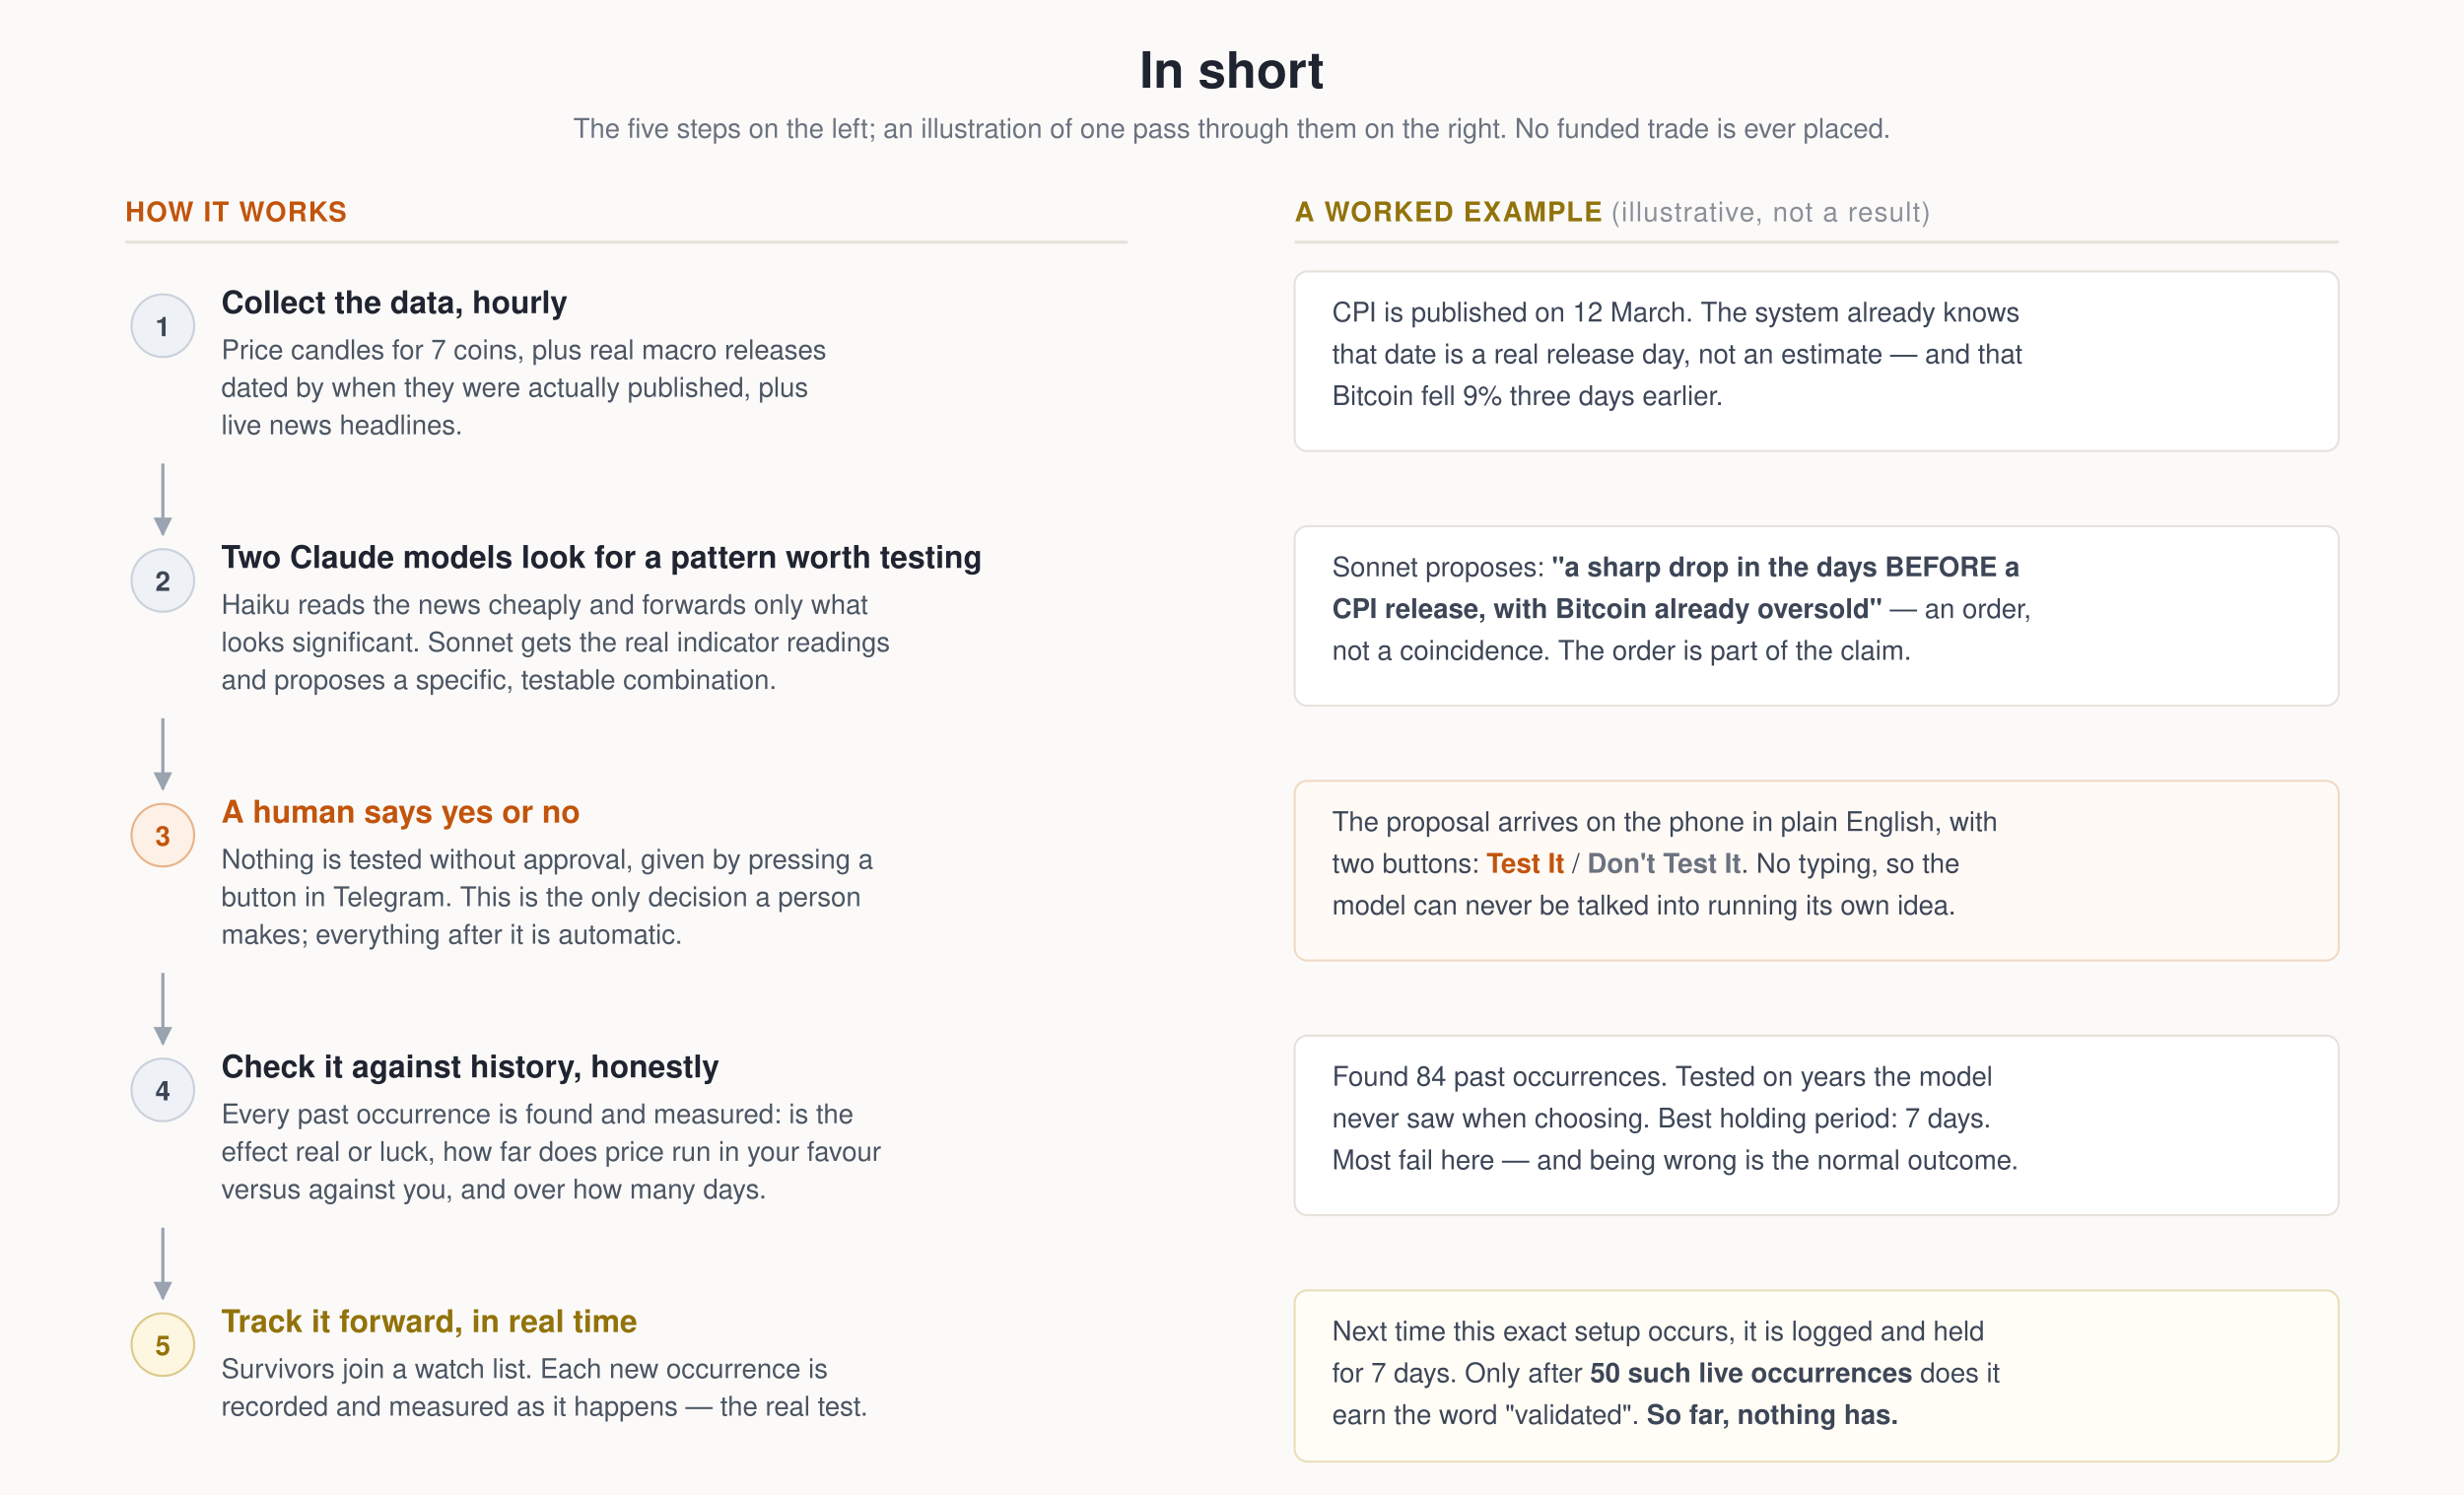
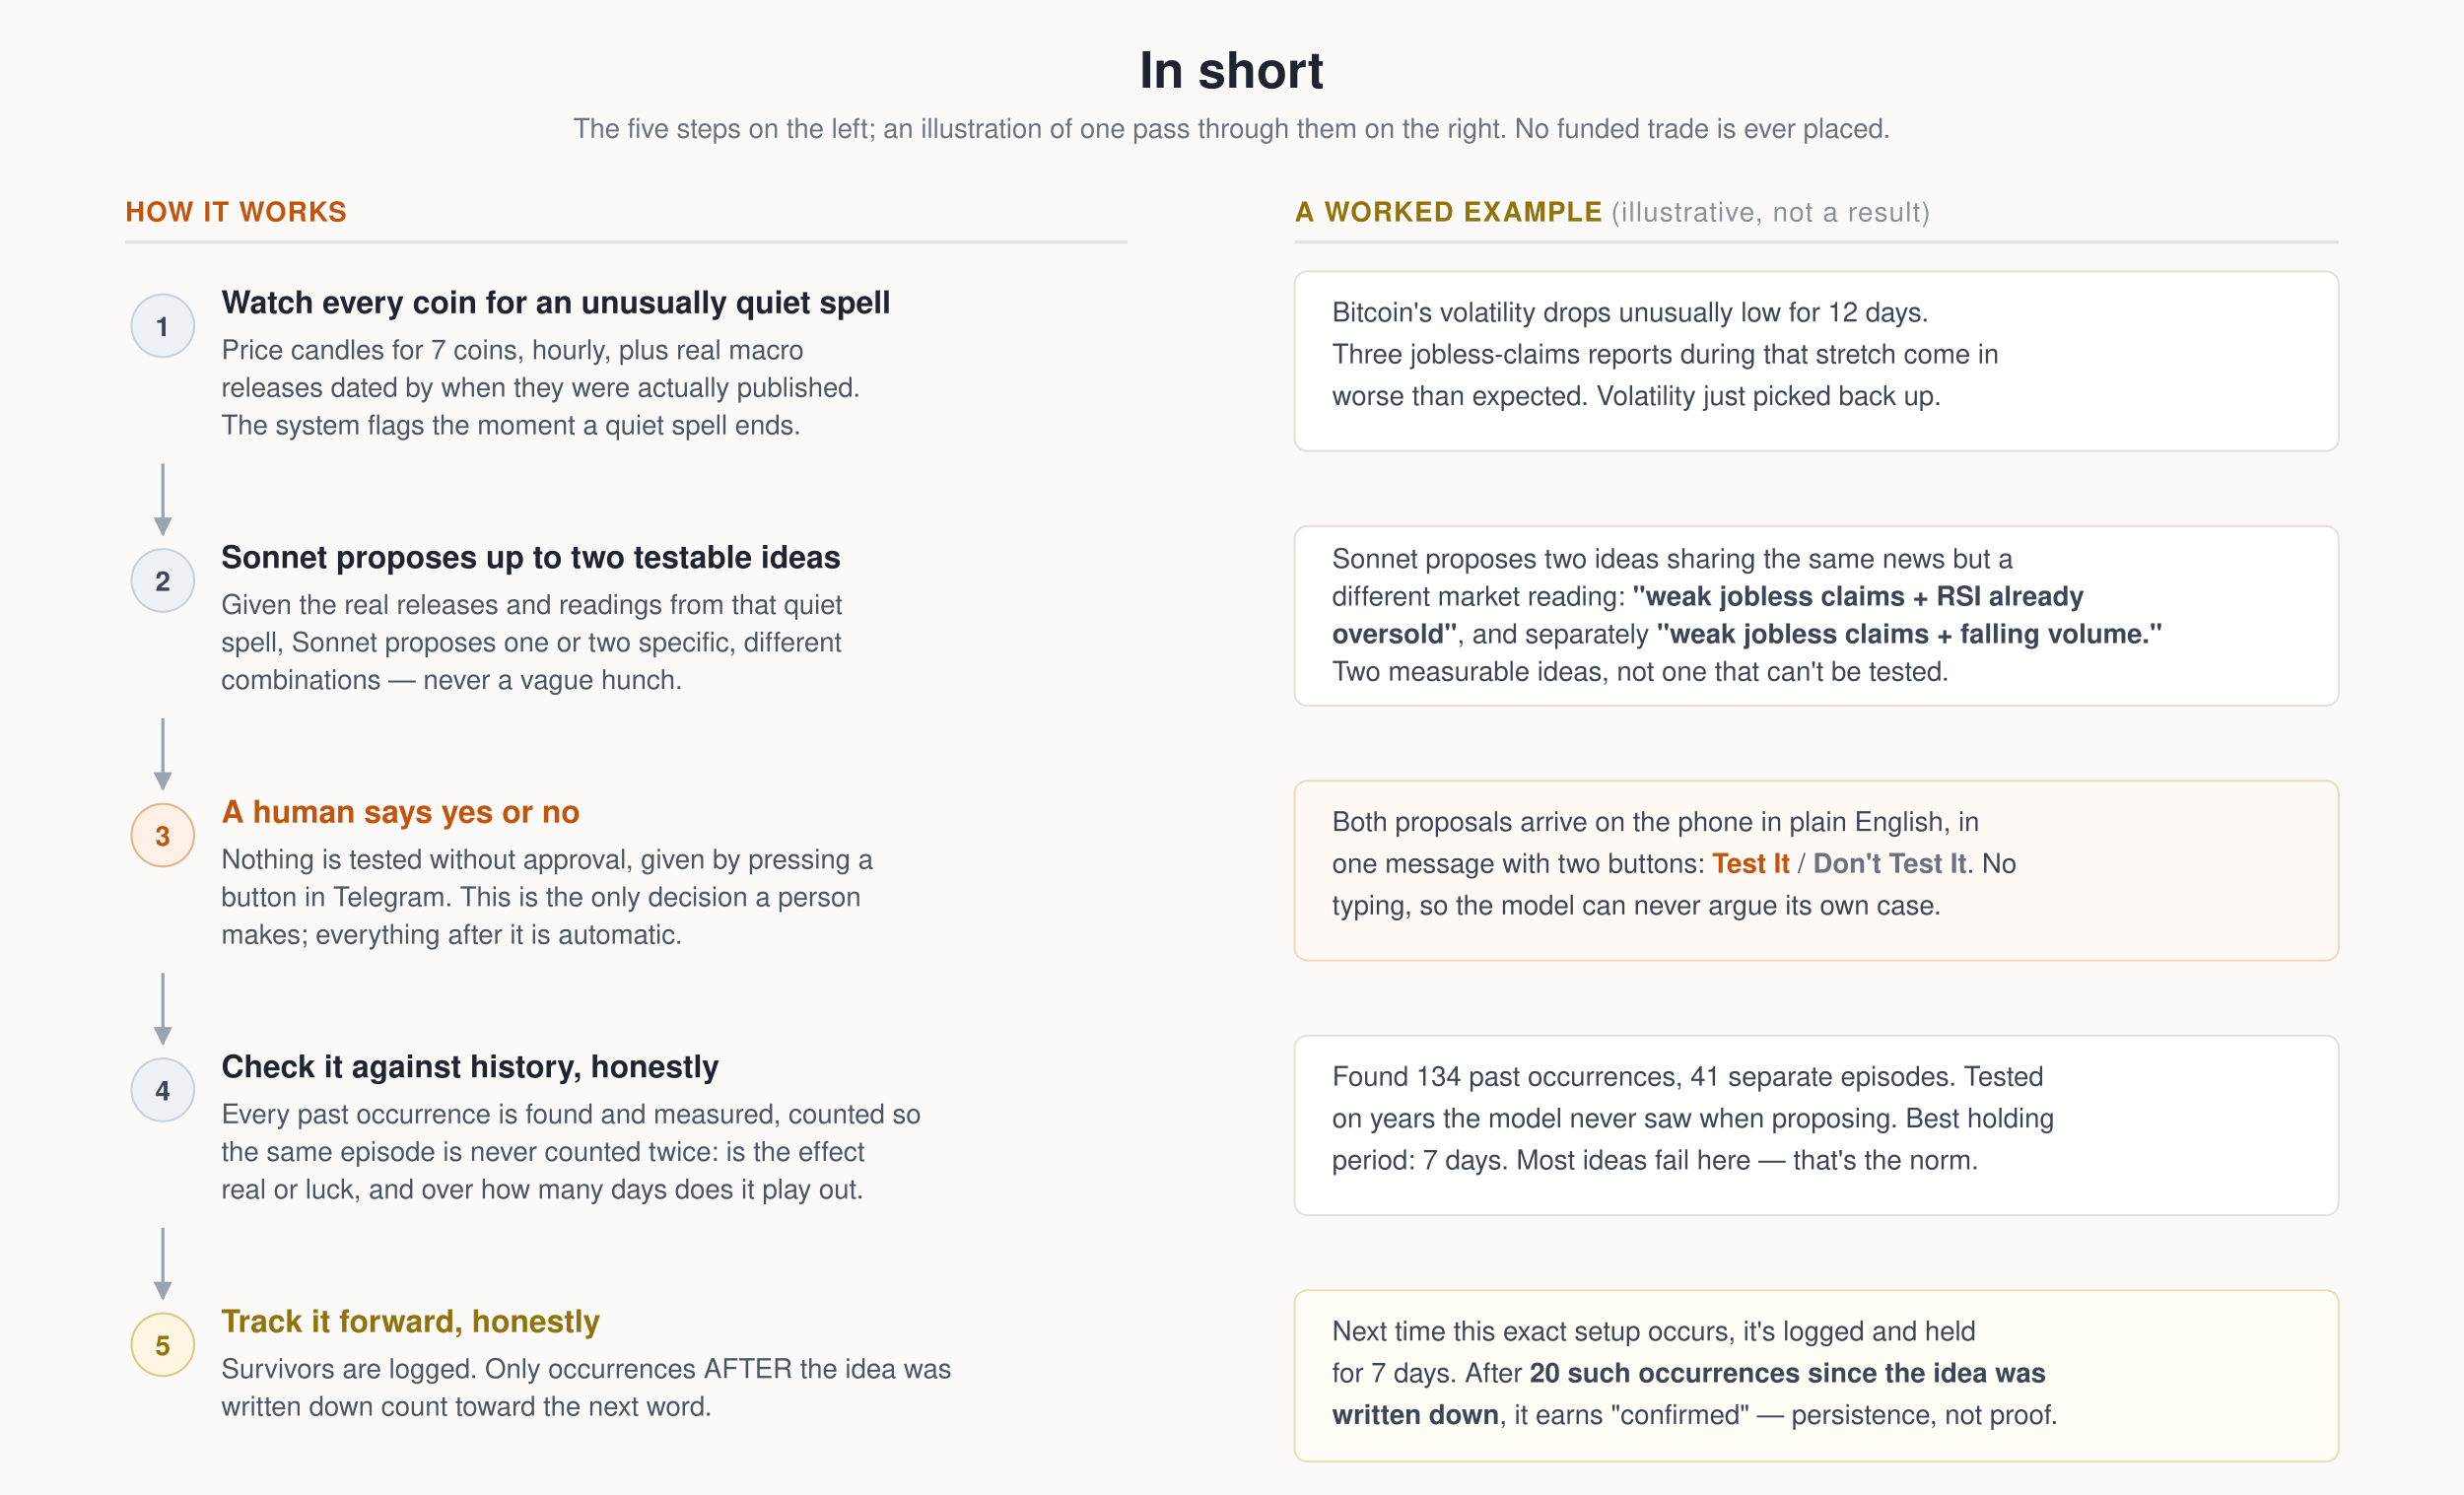
<svg xmlns="http://www.w3.org/2000/svg" viewBox="0 0 1180 716" font-family="-apple-system, BlinkMacSystemFont, 'Segoe UI', Helvetica, Arial, sans-serif">
  <defs>
    <marker id="sArrow" viewBox="0 0 10 10" refX="9" refY="5" markerWidth="6" markerHeight="6" orient="auto-start-reverse">
      <path d="M0,0 L10,5 L0,10 z" fill="#9aa3b0" />
    </marker>
  </defs>
  <rect x="0" y="0" width="1180" height="716" fill="#fbfaf8" />
  <text x="590" y="42" text-anchor="middle" font-size="24" font-weight="700" fill="#1f2430">In short</text>
  <text x="590" y="66" text-anchor="middle" font-size="13" fill="#6b7280">The five steps on the left; an illustration of one pass through them on the right. No funded trade is ever placed.</text>
  <text x="60" y="106" font-size="13" font-weight="700" fill="#c2540c" letter-spacing="0.6">HOW IT WORKS</text>
  <text x="620" y="106" font-size="13" font-weight="700" fill="#92720a" letter-spacing="0.6">A WORKED EXAMPLE <tspan font-weight="400" fill="#8a8f98">(illustrative, not a result)</tspan>
  </text>
  <line x1="60" y1="116" x2="540" y2="116" stroke="#e6e2db" stroke-width="1.5" />
  <line x1="620" y1="116" x2="1120" y2="116" stroke="#e6e2db" stroke-width="1.5" />
  <circle cx="78" cy="156" r="15" fill="#eef1f5" stroke="#c9d1dc" />
  <text x="78" y="161" text-anchor="middle" font-size="13" font-weight="700" fill="#3d4657">1</text>
-   <text x="106" y="150" font-size="15" font-weight="600" fill="#1f2430">Collect the data, hourly</text>
-   <text x="106" y="172" font-size="13" fill="#4b5563">Price candles for 7 coins, plus real macro releases</text>
-   <text x="106" y="190" font-size="13" fill="#4b5563">dated by when they were actually published, plus</text>
-   <text x="106" y="208" font-size="13" fill="#4b5563">live news headlines.</text>
+   <text x="106" y="150" font-size="15" font-weight="600" fill="#1f2430">Watch every coin for an unusually quiet spell</text>
+   <text x="106" y="172" font-size="13" fill="#4b5563">Price candles for 7 coins, hourly, plus real macro</text>
+   <text x="106" y="190" font-size="13" fill="#4b5563">releases dated by when they were actually published.</text>
+   <text x="106" y="208" font-size="13" fill="#4b5563">The system flags the moment a quiet spell ends.</text>
  <rect x="620" y="130" width="500" height="86" rx="6" fill="#ffffff" stroke="#e6e2db" />
-   <text x="638" y="154" font-size="13" fill="#3d4657">CPI is published on 12 March. The system already knows</text>
-   <text x="638" y="174" font-size="13" fill="#3d4657">that date is a real release day, not an estimate — and that</text>
-   <text x="638" y="194" font-size="13" fill="#3d4657">Bitcoin fell 9% three days earlier.</text>
+   <text x="638" y="154" font-size="13" fill="#3d4657">Bitcoin's volatility drops unusually low for 12 days.</text>
+   <text x="638" y="174" font-size="13" fill="#3d4657">Three jobless-claims reports during that stretch come in</text>
+   <text x="638" y="194" font-size="13" fill="#3d4657">worse than expected. Volatility just picked back up.</text>
  <line x1="78" y1="222" x2="78" y2="256" stroke="#9aa3b0" stroke-width="1.5" marker-end="url(#sArrow)" />
  <circle cx="78" cy="278" r="15" fill="#eef1f5" stroke="#c9d1dc" />
  <text x="78" y="283" text-anchor="middle" font-size="13" font-weight="700" fill="#3d4657">2</text>
-   <text x="106" y="272" font-size="15" font-weight="600" fill="#1f2430">Two Claude models look for a pattern worth testing</text>
-   <text x="106" y="294" font-size="13" fill="#4b5563">Haiku reads the news cheaply and forwards only what</text>
-   <text x="106" y="312" font-size="13" fill="#4b5563">looks significant. Sonnet gets the real indicator readings</text>
-   <text x="106" y="330" font-size="13" fill="#4b5563">and proposes a specific, testable combination.</text>
+   <text x="106" y="272" font-size="15" font-weight="600" fill="#1f2430">Sonnet proposes up to two testable ideas</text>
+   <text x="106" y="294" font-size="13" fill="#4b5563">Given the real releases and readings from that quiet</text>
+   <text x="106" y="312" font-size="13" fill="#4b5563">spell, Sonnet proposes one or two specific, different</text>
+   <text x="106" y="330" font-size="13" fill="#4b5563">combinations — never a vague hunch.</text>
  <rect x="620" y="252" width="500" height="86" rx="6" fill="#ffffff" stroke="#e6e2db" />
-   <text x="638" y="276" font-size="13" fill="#3d4657">Sonnet proposes: <tspan font-weight="600">"a sharp drop in the days BEFORE a</tspan>
+   <text x="638" y="272" font-size="13" fill="#3d4657">Sonnet proposes two ideas sharing the same news but a</text>
+   <text x="638" y="290" font-size="13" fill="#3d4657">different market reading: <tspan font-weight="600">"weak jobless claims + RSI already</tspan>
  </text>
-   <text x="638" y="296" font-size="13" fill="#3d4657">
-     <tspan font-weight="600">CPI release, with Bitcoin already oversold"</tspan> — an order,</text>
-   <text x="638" y="316" font-size="13" fill="#3d4657">not a coincidence. The order is part of the claim.</text>
+   <text x="638" y="308" font-size="13" fill="#3d4657">
+     <tspan font-weight="600">oversold"</tspan>, and separately <tspan font-weight="600">"weak jobless claims + falling volume."</tspan>
+   </text>
+   <text x="638" y="326" font-size="13" fill="#3d4657">Two measurable ideas, not one that can't be tested.</text>
  <line x1="78" y1="344" x2="78" y2="378" stroke="#9aa3b0" stroke-width="1.5" marker-end="url(#sArrow)" />
  <circle cx="78" cy="400" r="15" fill="#fdf0e6" stroke="#e8b389" />
  <text x="78" y="405" text-anchor="middle" font-size="13" font-weight="700" fill="#c2540c">3</text>
  <text x="106" y="394" font-size="15" font-weight="600" fill="#c2540c">A human says yes or no</text>
  <text x="106" y="416" font-size="13" fill="#4b5563">Nothing is tested without approval, given by pressing a</text>
  <text x="106" y="434" font-size="13" fill="#4b5563">button in Telegram. This is the only decision a person</text>
  <text x="106" y="452" font-size="13" fill="#4b5563">makes; everything after it is automatic.</text>
  <rect x="620" y="374" width="500" height="86" rx="6" fill="#fffaf5" stroke="#f0d9c4" />
-   <text x="638" y="398" font-size="13" fill="#3d4657">The proposal arrives on the phone in plain English, with</text>
-   <text x="638" y="418" font-size="13" fill="#3d4657">two buttons: <tspan font-weight="600" fill="#c2540c">Test It</tspan> / <tspan font-weight="600" fill="#6b7280">Don't Test It</tspan>. No typing, so the</text>
-   <text x="638" y="438" font-size="13" fill="#3d4657">model can never be talked into running its own idea.</text>
+   <text x="638" y="398" font-size="13" fill="#3d4657">Both proposals arrive on the phone in plain English, in</text>
+   <text x="638" y="418" font-size="13" fill="#3d4657">one message with two buttons: <tspan font-weight="600" fill="#c2540c">Test It</tspan> / <tspan font-weight="600" fill="#6b7280">Don't Test It</tspan>. No</text>
+   <text x="638" y="438" font-size="13" fill="#3d4657">typing, so the model can never argue its own case.</text>
  <line x1="78" y1="466" x2="78" y2="500" stroke="#9aa3b0" stroke-width="1.5" marker-end="url(#sArrow)" />
  <circle cx="78" cy="522" r="15" fill="#eef1f5" stroke="#c9d1dc" />
  <text x="78" y="527" text-anchor="middle" font-size="13" font-weight="700" fill="#3d4657">4</text>
  <text x="106" y="516" font-size="15" font-weight="600" fill="#1f2430">Check it against history, honestly</text>
-   <text x="106" y="538" font-size="13" fill="#4b5563">Every past occurrence is found and measured: is the</text>
-   <text x="106" y="556" font-size="13" fill="#4b5563">effect real or luck, how far does price run in your favour</text>
-   <text x="106" y="574" font-size="13" fill="#4b5563">versus against you, and over how many days.</text>
+   <text x="106" y="538" font-size="13" fill="#4b5563">Every past occurrence is found and measured, counted so</text>
+   <text x="106" y="556" font-size="13" fill="#4b5563">the same episode is never counted twice: is the effect</text>
+   <text x="106" y="574" font-size="13" fill="#4b5563">real or luck, and over how many days does it play out.</text>
  <rect x="620" y="496" width="500" height="86" rx="6" fill="#ffffff" stroke="#e6e2db" />
-   <text x="638" y="520" font-size="13" fill="#3d4657">Found 84 past occurrences. Tested on years the model</text>
-   <text x="638" y="540" font-size="13" fill="#3d4657">never saw when choosing. Best holding period: 7 days.</text>
-   <text x="638" y="560" font-size="13" fill="#3d4657">Most fail here — and being wrong is the normal outcome.</text>
+   <text x="638" y="520" font-size="13" fill="#3d4657">Found 134 past occurrences, 41 separate episodes. Tested</text>
+   <text x="638" y="540" font-size="13" fill="#3d4657">on years the model never saw when proposing. Best holding</text>
+   <text x="638" y="560" font-size="13" fill="#3d4657">period: 7 days. Most ideas fail here — that's the norm.</text>
  <line x1="78" y1="588" x2="78" y2="622" stroke="#9aa3b0" stroke-width="1.5" marker-end="url(#sArrow)" />
  <circle cx="78" cy="644" r="15" fill="#fdf6e0" stroke="#dcc98a" />
  <text x="78" y="649" text-anchor="middle" font-size="13" font-weight="700" fill="#92720a">5</text>
-   <text x="106" y="638" font-size="15" font-weight="600" fill="#92720a">Track it forward, in real time</text>
-   <text x="106" y="660" font-size="13" fill="#4b5563">Survivors join a watch list. Each new occurrence is</text>
-   <text x="106" y="678" font-size="13" fill="#4b5563">recorded and measured as it happens — the real test.</text>
+   <text x="106" y="638" font-size="15" font-weight="600" fill="#92720a">Track it forward, honestly</text>
+   <text x="106" y="660" font-size="13" fill="#4b5563">Survivors are logged. Only occurrences AFTER the idea was</text>
+   <text x="106" y="678" font-size="13" fill="#4b5563">written down count toward the next word.</text>
  <rect x="620" y="618" width="500" height="82" rx="6" fill="#fffdf6" stroke="#eadfb8" />
-   <text x="638" y="642" font-size="13" fill="#3d4657">Next time this exact setup occurs, it is logged and held</text>
-   <text x="638" y="662" font-size="13" fill="#3d4657">for 7 days. Only after <tspan font-weight="600">50 such live occurrences</tspan> does it</text>
-   <text x="638" y="682" font-size="13" fill="#3d4657">earn the word "validated". <tspan font-weight="600">So far, nothing has.</tspan>
+   <text x="638" y="642" font-size="13" fill="#3d4657">Next time this exact setup occurs, it's logged and held</text>
+   <text x="638" y="662" font-size="13" fill="#3d4657">for 7 days. After <tspan font-weight="600">20 such occurrences since the idea was</tspan>
  </text>
+   <text x="638" y="682" font-size="13" fill="#3d4657">
+     <tspan font-weight="600">written down</tspan>, it earns "confirmed" — persistence, not proof.</text>
</svg>
